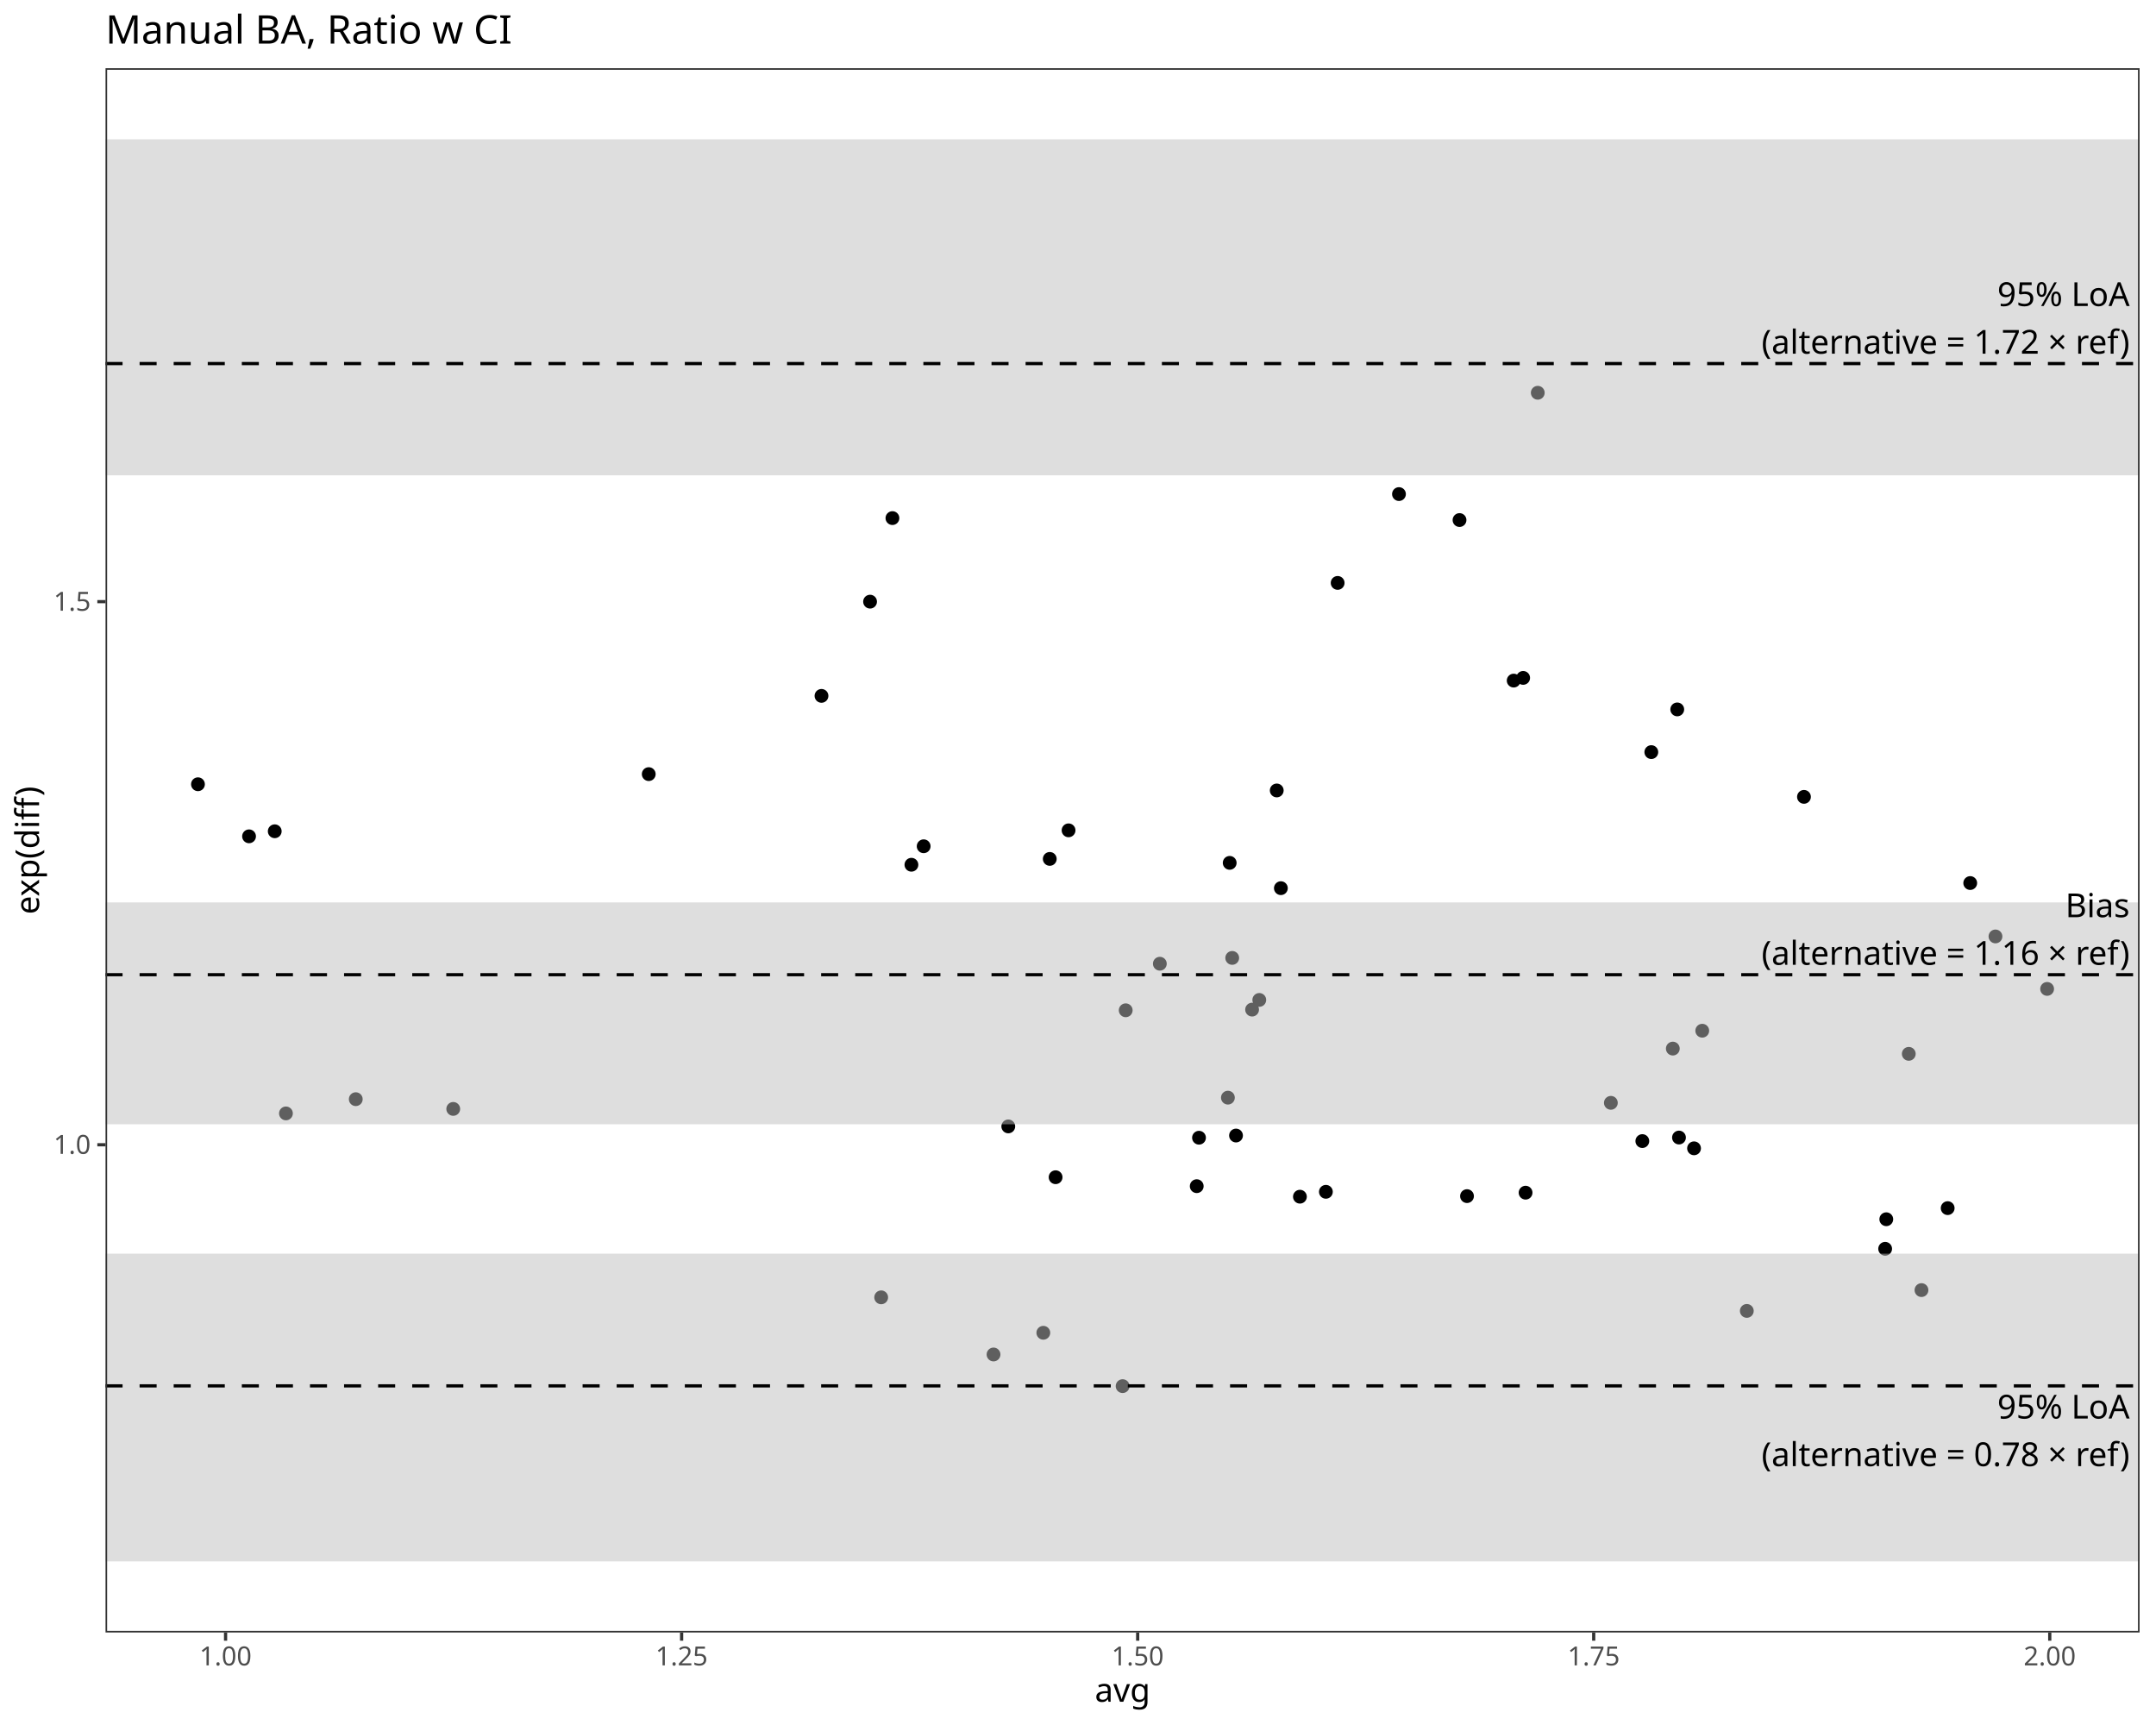
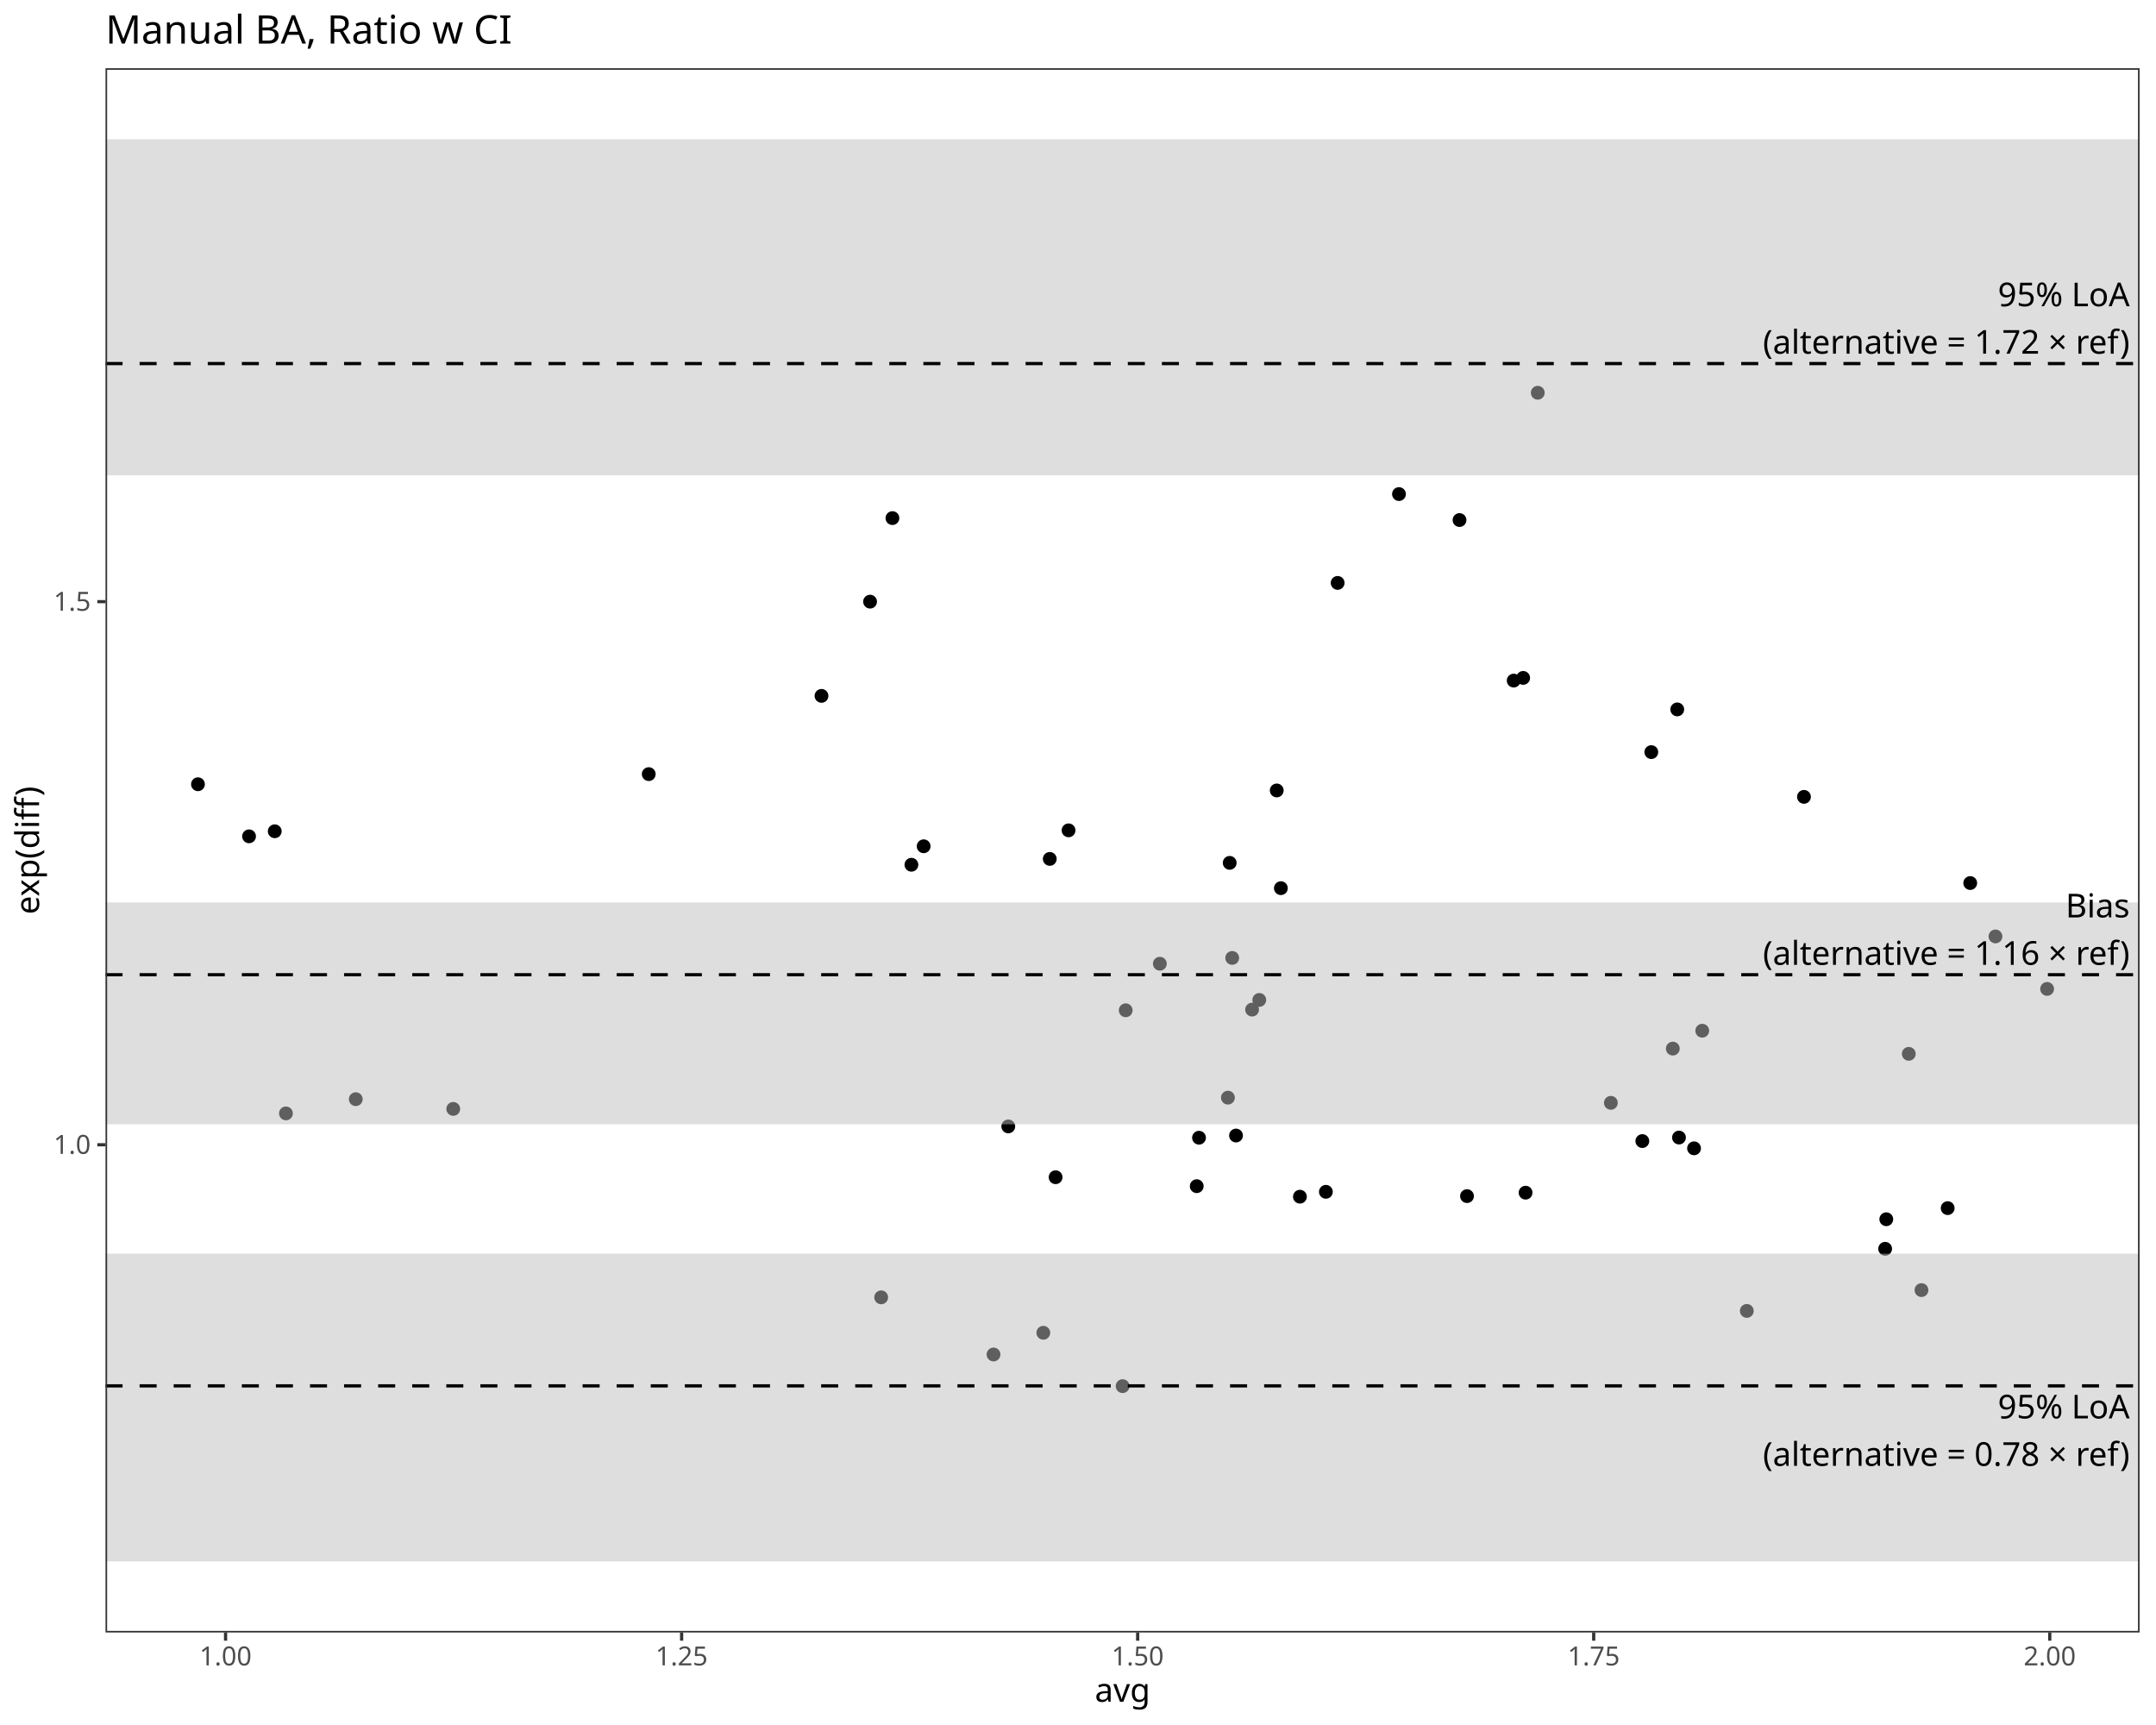
<svg xmlns="http://www.w3.org/2000/svg" class="svglite" data-engine-version="2.0" width="720.00pt" height="576.00pt" viewBox="0 0 720.00 576.00">
  <defs>
    <style type="text/css">
    .svglite line, .svglite polyline, .svglite polygon, .svglite path, .svglite rect, .svglite circle {
      fill: none;
      stroke: #000000;
      stroke-linecap: round;
      stroke-linejoin: round;
      stroke-miterlimit: 10.00;
    }
  </style>
  </defs>
  <rect width="100%" height="100%" style="stroke: none; fill: #FFFFFF;" />
  <defs>
    <clipPath id="cpMC4wMHw3MjAuMDB8MC4wMHw1NzYuMDA=">
      <rect x="0.00" y="0.00" width="720.00" height="576.00" />
    </clipPath>
  </defs>
  <g clip-path="url(#cpMC4wMHw3MjAuMDB8MC4wMHw1NzYuMDA=)">
    <rect x="0.00" y="0.00" width="720.00" height="576.00" style="stroke-width: 1.07; stroke: #FFFFFF; fill: #FFFFFF;" />
  </g>
  <defs>
    <clipPath id="cpMzUuMjR8NzE0LjUyfDIyLjc4fDU0NS4xMQ==">
      <rect x="35.24" y="22.78" width="679.28" height="522.33" />
    </clipPath>
  </defs>
  <g clip-path="url(#cpMzUuMjR8NzE0LjUyfDIyLjc4fDU0NS4xMQ==)">
    <rect x="35.24" y="22.78" width="679.28" height="522.33" style="stroke-width: 1.07; stroke: none; fill: #FFFFFF;" />
    <circle cx="666.39" cy="312.69" r="1.95" style="stroke-width: 0.71; fill: #000000;" />
    <circle cx="602.44" cy="266.08" r="1.95" style="stroke-width: 0.71; fill: #000000;" />
    <circle cx="683.64" cy="330.21" r="1.95" style="stroke-width: 0.71; fill: #000000;" />
    <circle cx="637.44" cy="351.89" r="1.95" style="stroke-width: 0.71; fill: #000000;" />
    <circle cx="657.96" cy="294.86" r="1.95" style="stroke-width: 0.71; fill: #000000;" />
    <circle cx="446.71" cy="194.64" r="1.95" style="stroke-width: 0.71; fill: #000000;" />
    <circle cx="513.54" cy="131.15" r="1.95" style="stroke-width: 0.71; fill: #000000;" />
    <circle cx="487.41" cy="173.65" r="1.95" style="stroke-width: 0.71; fill: #000000;" />
    <circle cx="467.19" cy="164.98" r="1.95" style="stroke-width: 0.71; fill: #000000;" />
    <circle cx="412.77" cy="379.17" r="1.95" style="stroke-width: 0.71; fill: #000000;" />
    <circle cx="489.91" cy="399.40" r="1.95" style="stroke-width: 0.71; fill: #000000;" />
    <circle cx="442.78" cy="397.96" r="1.95" style="stroke-width: 0.71; fill: #000000;" />
    <circle cx="434.11" cy="399.59" r="1.95" style="stroke-width: 0.71; fill: #000000;" />
    <circle cx="560.70" cy="379.84" r="1.95" style="stroke-width: 0.71; fill: #000000;" />
    <circle cx="509.47" cy="398.25" r="1.95" style="stroke-width: 0.71; fill: #000000;" />
    <circle cx="336.72" cy="376.12" r="1.95" style="stroke-width: 0.71; fill: #000000;" />
    <circle cx="294.27" cy="433.20" r="1.95" style="stroke-width: 0.71; fill: #000000;" />
    <circle cx="331.79" cy="452.28" r="1.95" style="stroke-width: 0.71; fill: #000000;" />
    <circle cx="348.42" cy="445.03" r="1.95" style="stroke-width: 0.71; fill: #000000;" />
    <circle cx="374.90" cy="462.85" r="1.95" style="stroke-width: 0.71; fill: #000000;" />
    <circle cx="151.36" cy="370.28" r="1.95" style="stroke-width: 0.71; fill: #000000;" />
    <circle cx="118.81" cy="367.03" r="1.95" style="stroke-width: 0.71; fill: #000000;" />
    <circle cx="95.49" cy="371.78" r="1.95" style="stroke-width: 0.71; fill: #000000;" />
    <circle cx="91.75" cy="277.57" r="1.95" style="stroke-width: 0.71; fill: #000000;" />
    <circle cx="66.11" cy="261.87" r="1.95" style="stroke-width: 0.71; fill: #000000;" />
    <circle cx="83.17" cy="279.26" r="1.95" style="stroke-width: 0.71; fill: #000000;" />
    <circle cx="548.46" cy="381.02" r="1.95" style="stroke-width: 0.71; fill: #000000;" />
    <circle cx="568.47" cy="344.17" r="1.95" style="stroke-width: 0.71; fill: #000000;" />
    <circle cx="537.95" cy="368.25" r="1.95" style="stroke-width: 0.71; fill: #000000;" />
    <circle cx="558.64" cy="350.14" r="1.95" style="stroke-width: 0.71; fill: #000000;" />
    <circle cx="560.12" cy="236.88" r="1.95" style="stroke-width: 0.71; fill: #000000;" />
    <circle cx="508.66" cy="226.36" r="1.95" style="stroke-width: 0.71; fill: #000000;" />
    <circle cx="505.50" cy="227.26" r="1.95" style="stroke-width: 0.71; fill: #000000;" />
    <circle cx="551.46" cy="251.14" r="1.95" style="stroke-width: 0.71; fill: #000000;" />
    <circle cx="399.65" cy="396.08" r="1.95" style="stroke-width: 0.71; fill: #000000;" />
    <circle cx="410.06" cy="366.52" r="1.95" style="stroke-width: 0.71; fill: #000000;" />
    <circle cx="411.50" cy="319.86" r="1.95" style="stroke-width: 0.71; fill: #000000;" />
    <circle cx="410.66" cy="288.12" r="1.95" style="stroke-width: 0.71; fill: #000000;" />
    <circle cx="427.75" cy="296.57" r="1.95" style="stroke-width: 0.71; fill: #000000;" />
    <circle cx="426.37" cy="263.94" r="1.95" style="stroke-width: 0.71; fill: #000000;" />
    <circle cx="274.34" cy="232.36" r="1.95" style="stroke-width: 0.71; fill: #000000;" />
    <circle cx="298.03" cy="173.00" r="1.95" style="stroke-width: 0.71; fill: #000000;" />
    <circle cx="216.65" cy="258.49" r="1.95" style="stroke-width: 0.71; fill: #000000;" />
    <circle cx="352.52" cy="393.09" r="1.95" style="stroke-width: 0.71; fill: #000000;" />
    <circle cx="400.41" cy="379.90" r="1.95" style="stroke-width: 0.71; fill: #000000;" />
    <circle cx="290.56" cy="200.90" r="1.95" style="stroke-width: 0.71; fill: #000000;" />
    <circle cx="304.37" cy="288.75" r="1.95" style="stroke-width: 0.71; fill: #000000;" />
    <circle cx="308.46" cy="282.58" r="1.95" style="stroke-width: 0.71; fill: #000000;" />
    <circle cx="650.43" cy="403.41" r="1.95" style="stroke-width: 0.71; fill: #000000;" />
    <circle cx="565.73" cy="383.44" r="1.95" style="stroke-width: 0.71; fill: #000000;" />
    <circle cx="629.93" cy="407.12" r="1.95" style="stroke-width: 0.71; fill: #000000;" />
    <circle cx="629.55" cy="416.99" r="1.95" style="stroke-width: 0.71; fill: #000000;" />
    <circle cx="641.68" cy="430.78" r="1.95" style="stroke-width: 0.71; fill: #000000;" />
    <circle cx="583.35" cy="437.73" r="1.95" style="stroke-width: 0.71; fill: #000000;" />
    <circle cx="418.14" cy="337.12" r="1.95" style="stroke-width: 0.71; fill: #000000;" />
    <circle cx="375.93" cy="337.35" r="1.95" style="stroke-width: 0.71; fill: #000000;" />
    <circle cx="356.85" cy="277.26" r="1.95" style="stroke-width: 0.71; fill: #000000;" />
    <circle cx="350.57" cy="286.80" r="1.95" style="stroke-width: 0.71; fill: #000000;" />
    <circle cx="387.33" cy="321.80" r="1.95" style="stroke-width: 0.71; fill: #000000;" />
    <circle cx="420.54" cy="333.89" r="1.95" style="stroke-width: 0.71; fill: #000000;" />
    <rect x="35.24" y="301.32" width="679.28" height="74.10" style="stroke-width: 1.07; stroke: none; stroke-linecap: butt; stroke-linejoin: miter; fill: #BEBEBE; fill-opacity: 0.50;" />
    <rect x="35.24" y="418.62" width="679.28" height="102.75" style="stroke-width: 1.07; stroke: none; stroke-linecap: butt; stroke-linejoin: miter; fill: #BEBEBE; fill-opacity: 0.50;" />
    <rect x="35.24" y="46.53" width="679.28" height="112.17" style="stroke-width: 1.07; stroke: none; stroke-linecap: butt; stroke-linejoin: miter; fill: #BEBEBE; fill-opacity: 0.50;" />
    <line x1="35.24" y1="325.47" x2="714.52" y2="325.47" style="stroke-width: 1.07; stroke-dasharray: 5.69,5.69; stroke-linecap: butt;" />
    <line x1="35.24" y1="462.76" x2="714.52" y2="462.76" style="stroke-width: 1.07; stroke-dasharray: 5.69,5.69; stroke-linecap: butt;" />
    <line x1="35.24" y1="121.40" x2="714.52" y2="121.40" style="stroke-width: 1.07; stroke-dasharray: 5.69,5.69; stroke-linecap: butt;" />
-     <polygon points="592.05,325.47 712.53,325.47 712.45,325.47 712.77,325.46 713.09,325.39 713.39,325.28 713.66,325.12 713.91,324.92 714.12,324.68 714.29,324.41 714.42,324.11 714.49,323.80 714.52,323.49 714.52,323.49 714.52,297.34 714.52,297.34 714.49,297.02 714.42,296.71 714.29,296.42 714.12,296.15 713.91,295.91 713.66,295.71 713.39,295.55 713.09,295.43 712.77,295.37 712.53,295.35 592.05,295.35 592.29,295.37 591.97,295.36 591.66,295.39 591.35,295.48 591.06,295.62 590.80,295.80 590.57,296.02 590.37,296.28 590.22,296.56 590.12,296.87 590.07,297.18 590.07,297.34 590.07,323.49 590.07,323.33 590.07,323.65 590.12,323.96 590.22,324.26 590.37,324.55 590.57,324.80 590.80,325.02 591.06,325.21 591.35,325.34 591.66,325.43 591.97,325.47 " style="stroke-width: nan; stroke: none; fill: none;" />
-     <text x="711.21" y="306.26" text-anchor="end" style="font-size: 11.04px; font-family: sans;" textLength="21.48px" lengthAdjust="spacingAndGlyphs">Bias</text>
-     <text x="711.21" y="322.16" text-anchor="end" style="font-size: 11.04px; font-family: sans;" textLength="117.83px" lengthAdjust="spacingAndGlyphs">(alternative = 1.16 × ref)</text>
-     <polygon points="592.05,492.88 712.53,492.88 712.45,492.88 712.77,492.86 713.09,492.80 713.39,492.68 713.66,492.53 713.91,492.32 714.12,492.08 714.29,491.81 714.42,491.52 714.49,491.21 714.52,490.89 714.52,490.89 714.52,464.75 714.52,464.75 714.49,464.43 714.42,464.12 714.29,463.82 714.12,463.55 713.91,463.31 713.66,463.11 713.39,462.95 713.09,462.84 712.77,462.77 712.53,462.76 592.05,462.76 592.29,462.77 591.97,462.76 591.66,462.80 591.35,462.89 591.06,463.02 590.80,463.21 590.57,463.43 590.37,463.68 590.22,463.97 590.12,464.27 590.07,464.59 590.07,464.75 590.07,490.89 590.07,490.73 590.07,491.05 590.12,491.37 590.22,491.67 590.37,491.95 590.57,492.21 590.80,492.43 591.06,492.61 591.35,492.75 591.66,492.84 591.97,492.88 " style="stroke-width: nan; stroke: none; fill: none;" />
-     <text x="711.21" y="473.67" text-anchor="end" style="font-size: 11.04px; font-family: sans;" textLength="44.81px" lengthAdjust="spacingAndGlyphs">95% LoA</text>
-     <text x="711.21" y="489.56" text-anchor="end" style="font-size: 11.04px; font-family: sans;" textLength="117.83px" lengthAdjust="spacingAndGlyphs">(alternative = 0.78 × ref)</text>
-     <polygon points="592.05,121.40 712.53,121.40 712.45,121.40 712.77,121.39 713.09,121.32 713.39,121.21 713.66,121.05 713.91,120.85 714.12,120.61 714.29,120.34 714.42,120.04 714.49,119.73 714.52,119.41 714.52,119.41 714.52,93.27 714.52,93.27 714.49,92.95 714.42,92.64 714.29,92.35 714.12,92.08 713.91,91.84 713.66,91.63 713.39,91.47 713.09,91.36 712.77,91.30 712.53,91.28 592.05,91.28 592.29,91.30 591.97,91.28 591.66,91.32 591.35,91.41 591.06,91.55 590.80,91.73 590.57,91.95 590.37,92.21 590.22,92.49 590.12,92.79 590.07,93.11 590.07,93.27 590.07,119.41 590.07,119.25 590.07,119.57 590.12,119.89 590.22,120.19 590.37,120.48 590.57,120.73 590.80,120.95 591.06,121.13 591.35,121.27 591.66,121.36 591.97,121.40 " style="stroke-width: nan; stroke: none; fill: none;" />
-     <text x="711.21" y="102.19" text-anchor="end" style="font-size: 11.04px; font-family: sans;" textLength="44.81px" lengthAdjust="spacingAndGlyphs">95% LoA</text>
-     <text x="711.21" y="118.09" text-anchor="end" style="font-size: 11.04px; font-family: sans;" textLength="117.83px" lengthAdjust="spacingAndGlyphs">(alternative = 1.72 × ref)</text>
+     <polygon points="592.49,325.47 712.54,325.47 712.46,325.47 712.78,325.46 713.09,325.39 713.39,325.28 713.67,325.12 713.91,324.92 714.12,324.68 714.29,324.41 714.42,324.12 714.49,323.81 714.52,323.49 714.52,323.49 714.52,297.44 714.52,297.44 714.49,297.12 714.42,296.82 714.29,296.52 714.12,296.25 713.91,296.01 713.67,295.81 713.39,295.65 713.09,295.54 712.78,295.48 712.54,295.46 592.49,295.46 592.73,295.48 592.41,295.46 592.10,295.50 591.79,295.59 591.50,295.73 591.24,295.91 591.01,296.13 590.82,296.38 590.67,296.67 590.57,296.97 590.52,297.28 590.51,297.44 590.51,323.49 590.52,323.33 590.52,323.65 590.57,323.97 590.67,324.27 590.82,324.55 591.01,324.81 591.24,325.03 591.50,325.21 591.79,325.34 592.10,325.43 592.41,325.47 " style="stroke-width: nan; stroke: none; fill: none;" />
+     <text x="711.22" y="306.33" text-anchor="end" style="font-size: 11.00px; font-family: sans;" textLength="21.40px" lengthAdjust="spacingAndGlyphs">Bias</text>
+     <text x="711.22" y="322.17" text-anchor="end" style="font-size: 11.00px; font-family: sans;" textLength="117.41px" lengthAdjust="spacingAndGlyphs">(alternative = 1.16 × ref)</text>
+     <polygon points="592.49,492.77 712.54,492.77 712.46,492.77 712.78,492.75 713.09,492.69 713.39,492.58 713.67,492.42 713.91,492.22 714.12,491.98 714.29,491.71 714.42,491.42 714.49,491.11 714.52,490.79 714.52,490.79 714.52,464.74 714.52,464.74 714.49,464.42 714.42,464.11 714.29,463.82 714.12,463.55 713.91,463.31 713.67,463.11 713.39,462.95 713.09,462.84 712.78,462.77 712.54,462.76 592.49,462.76 592.73,462.77 592.41,462.76 592.10,462.80 591.79,462.89 591.50,463.02 591.24,463.20 591.01,463.43 590.82,463.68 590.67,463.96 590.57,464.26 590.52,464.58 590.51,464.74 590.51,490.79 590.52,490.63 590.52,490.95 590.57,491.26 590.67,491.56 590.82,491.85 591.01,492.10 591.24,492.32 591.50,492.50 591.79,492.64 592.10,492.73 592.41,492.77 " style="stroke-width: nan; stroke: none; fill: none;" />
+     <text x="711.22" y="473.63" text-anchor="end" style="font-size: 11.00px; font-family: sans;" textLength="44.65px" lengthAdjust="spacingAndGlyphs">95% LoA</text>
+     <text x="711.22" y="489.47" text-anchor="end" style="font-size: 11.00px; font-family: sans;" textLength="117.41px" lengthAdjust="spacingAndGlyphs">(alternative = 0.78 × ref)</text>
+     <polygon points="592.49,121.40 712.54,121.40 712.46,121.40 712.78,121.39 713.09,121.32 713.39,121.21 713.67,121.05 713.91,120.85 714.12,120.61 714.29,120.34 714.42,120.05 714.49,119.74 714.52,119.42 714.52,119.42 714.52,93.37 714.52,93.37 714.49,93.05 714.42,92.74 714.29,92.45 714.12,92.18 713.91,91.94 713.67,91.74 713.39,91.58 713.09,91.47 712.78,91.41 712.54,91.39 592.49,91.39 592.73,91.41 592.41,91.39 592.10,91.43 591.79,91.52 591.50,91.66 591.24,91.84 591.01,92.06 590.82,92.31 590.67,92.59 590.57,92.90 590.52,93.21 590.51,93.37 590.51,119.42 590.52,119.26 590.52,119.58 590.57,119.89 590.67,120.20 590.82,120.48 591.01,120.73 591.24,120.95 591.50,121.14 591.79,121.27 592.10,121.36 592.41,121.40 " style="stroke-width: nan; stroke: none; fill: none;" />
+     <text x="711.22" y="102.26" text-anchor="end" style="font-size: 11.00px; font-family: sans;" textLength="44.65px" lengthAdjust="spacingAndGlyphs">95% LoA</text>
+     <text x="711.22" y="118.10" text-anchor="end" style="font-size: 11.00px; font-family: sans;" textLength="117.41px" lengthAdjust="spacingAndGlyphs">(alternative = 1.72 × ref)</text>
    <rect x="35.24" y="22.78" width="679.28" height="522.33" style="stroke-width: 1.07; stroke: #333333;" />
  </g>
  <g clip-path="url(#cpMC4wMHw3MjAuMDB8MC4wMHw1NzYuMDA=)">
    <text x="30.31" y="385.28" text-anchor="end" style="font-size: 8.80px; fill: #4D4D4D; font-family: sans;" textLength="12.23px" lengthAdjust="spacingAndGlyphs">1.0</text>
    <text x="30.31" y="203.93" text-anchor="end" style="font-size: 8.80px; fill: #4D4D4D; font-family: sans;" textLength="12.23px" lengthAdjust="spacingAndGlyphs">1.5</text>
    <polyline points="32.50,382.25 35.24,382.25 " style="stroke-width: 1.07; stroke: #333333; stroke-linecap: butt;" />
    <polyline points="32.50,200.90 35.24,200.90 " style="stroke-width: 1.07; stroke: #333333; stroke-linecap: butt;" />
    <polyline points="75.33,547.85 75.33,545.11 " style="stroke-width: 1.07; stroke: #333333; stroke-linecap: butt;" />
    <polyline points="227.63,547.85 227.63,545.11 " style="stroke-width: 1.07; stroke: #333333; stroke-linecap: butt;" />
    <polyline points="379.93,547.85 379.93,545.11 " style="stroke-width: 1.07; stroke: #333333; stroke-linecap: butt;" />
    <polyline points="532.22,547.85 532.22,545.11 " style="stroke-width: 1.07; stroke: #333333; stroke-linecap: butt;" />
    <polyline points="684.52,547.85 684.52,545.11 " style="stroke-width: 1.07; stroke: #333333; stroke-linecap: butt;" />
    <text x="75.33" y="556.10" text-anchor="middle" style="font-size: 8.80px; fill: #4D4D4D; font-family: sans;" textLength="17.13px" lengthAdjust="spacingAndGlyphs">1.00</text>
    <text x="227.63" y="556.10" text-anchor="middle" style="font-size: 8.80px; fill: #4D4D4D; font-family: sans;" textLength="17.13px" lengthAdjust="spacingAndGlyphs">1.25</text>
    <text x="379.93" y="556.10" text-anchor="middle" style="font-size: 8.80px; fill: #4D4D4D; font-family: sans;" textLength="17.13px" lengthAdjust="spacingAndGlyphs">1.50</text>
    <text x="532.22" y="556.10" text-anchor="middle" style="font-size: 8.80px; fill: #4D4D4D; font-family: sans;" textLength="17.13px" lengthAdjust="spacingAndGlyphs">1.75</text>
    <text x="684.52" y="556.10" text-anchor="middle" style="font-size: 8.80px; fill: #4D4D4D; font-family: sans;" textLength="17.13px" lengthAdjust="spacingAndGlyphs">2.00</text>
    <text x="374.88" y="568.24" text-anchor="middle" style="font-size: 11.00px; font-family: sans;" textLength="17.74px" lengthAdjust="spacingAndGlyphs">avg</text>
    <text transform="translate(13.05,283.95) rotate(-90)" text-anchor="middle" style="font-size: 11.00px; font-family: sans;" textLength="39.74px" lengthAdjust="spacingAndGlyphs">exp(diff)</text>
    <text x="35.24" y="14.56" style="font-size: 13.20px; font-family: sans;" textLength="132.80px" lengthAdjust="spacingAndGlyphs">Manual BA, Ratio w CI</text>
  </g>
</svg>
